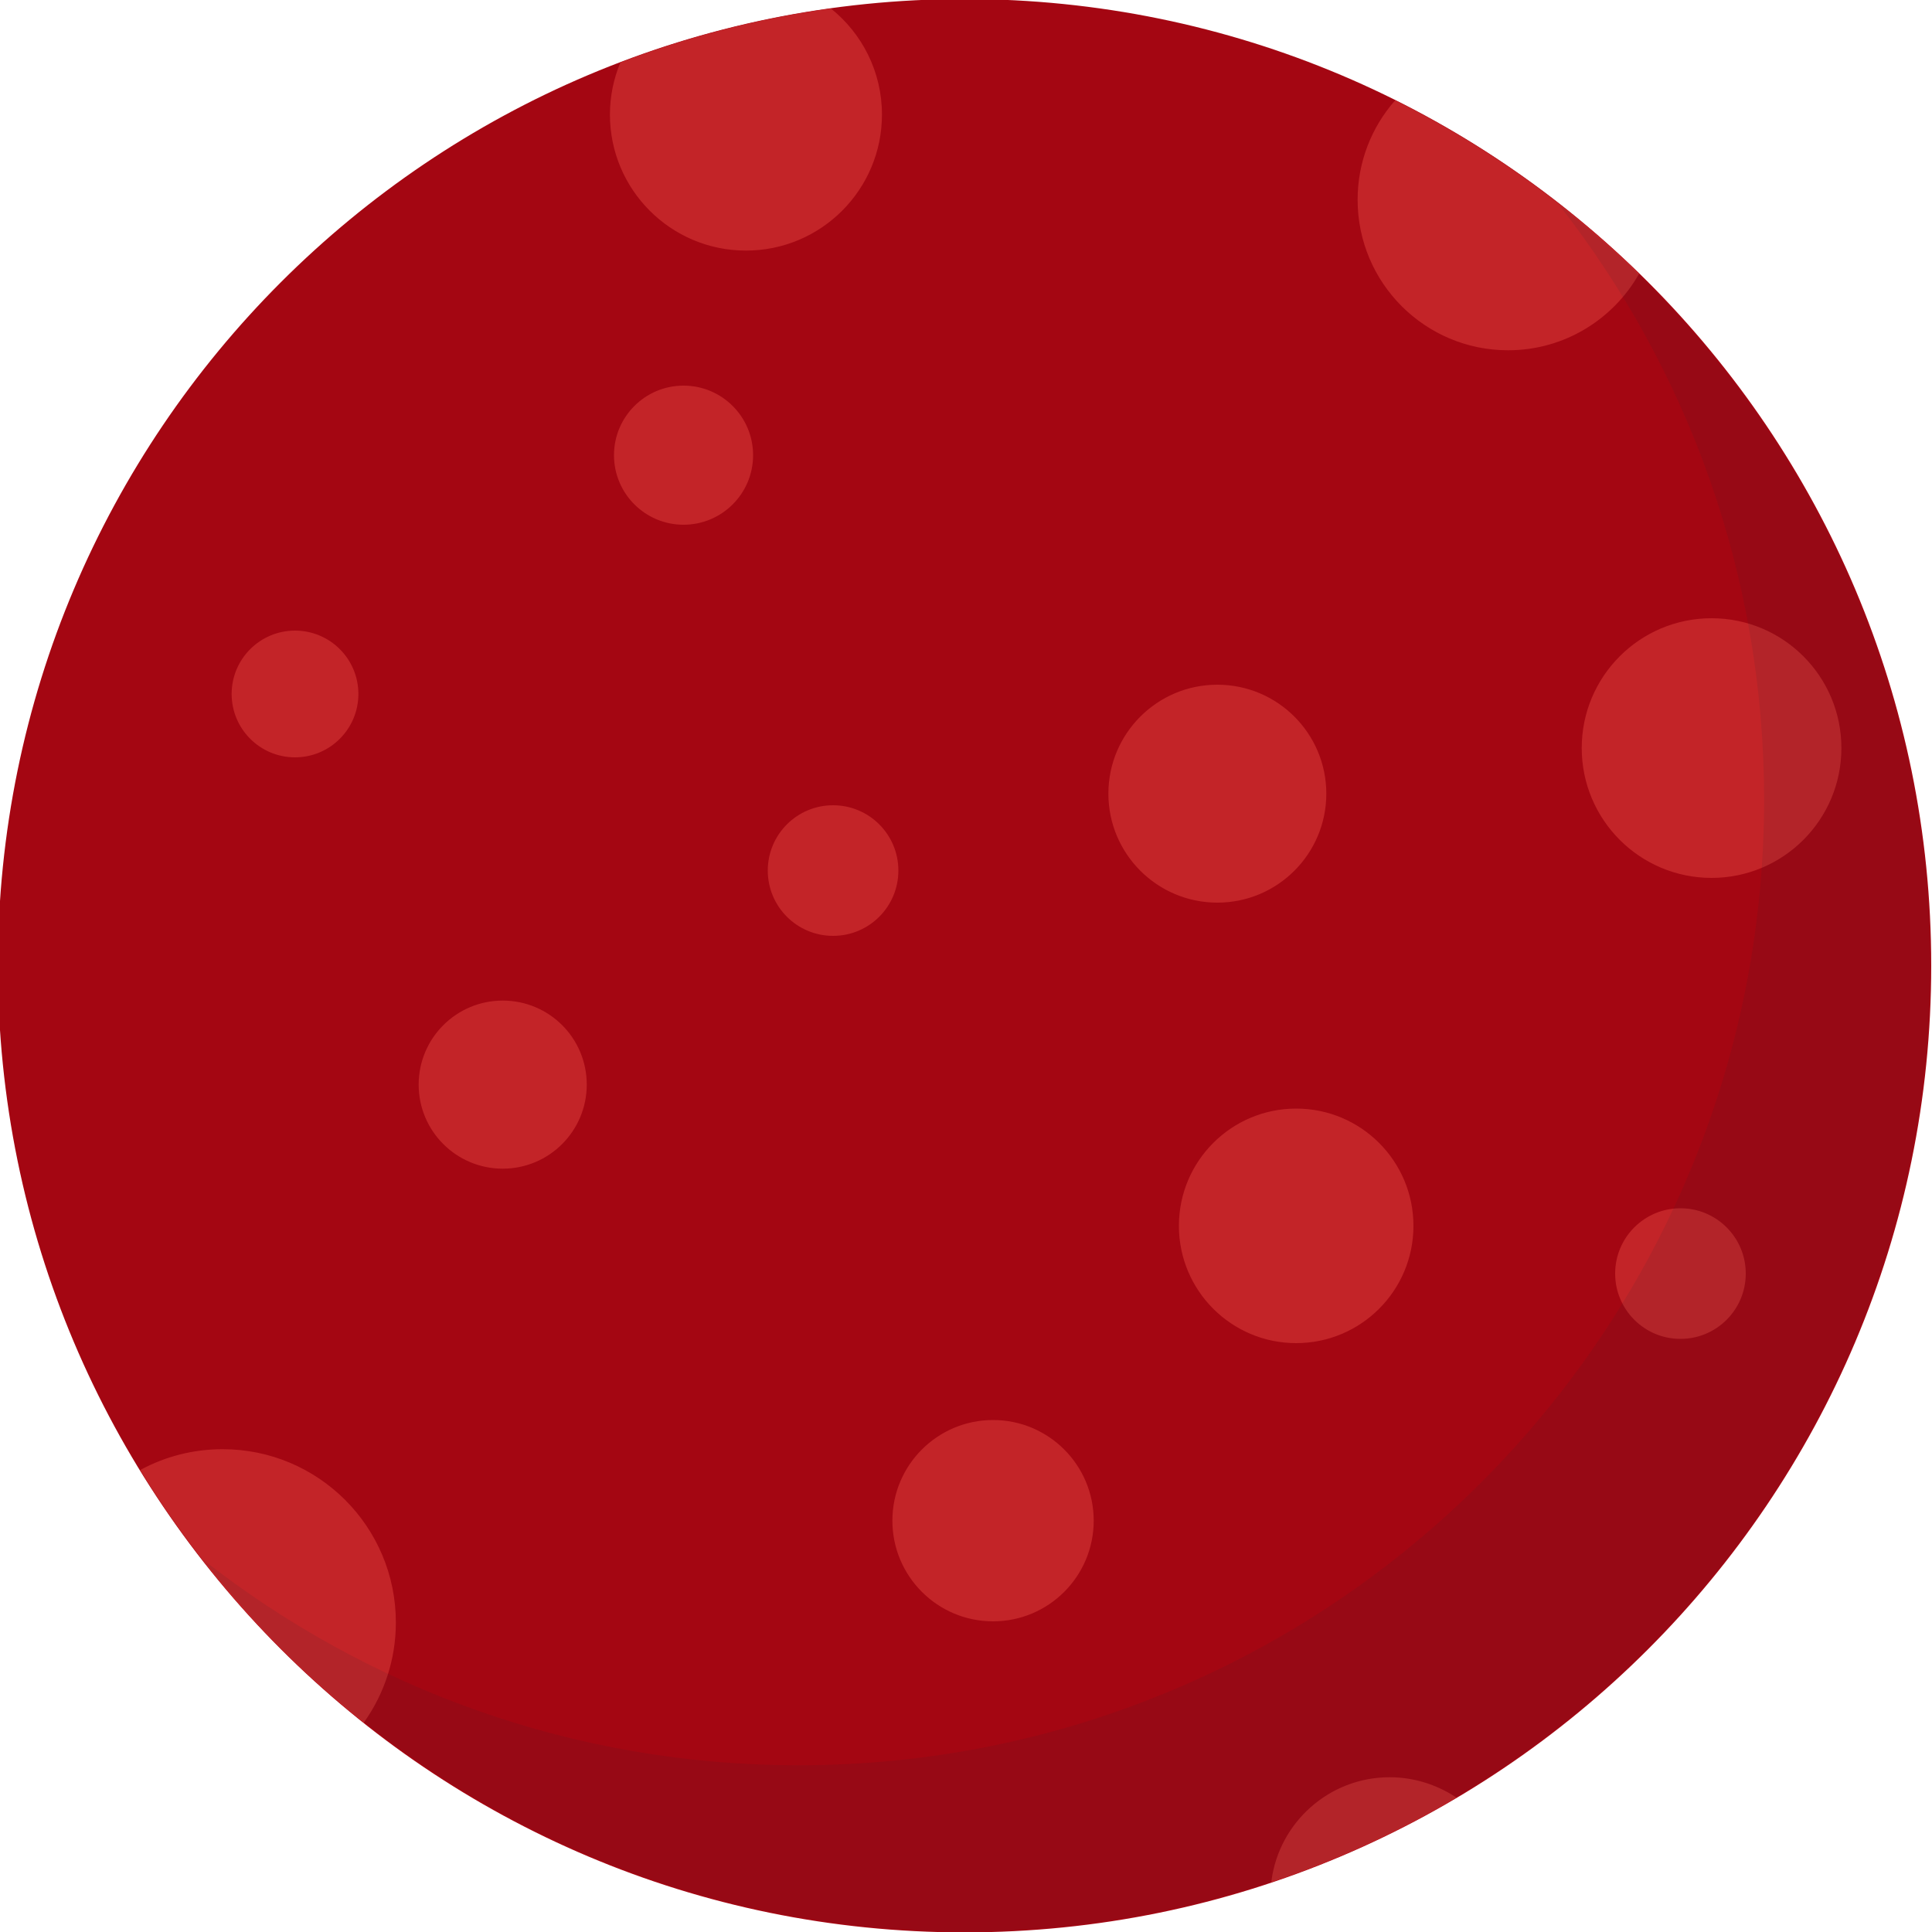
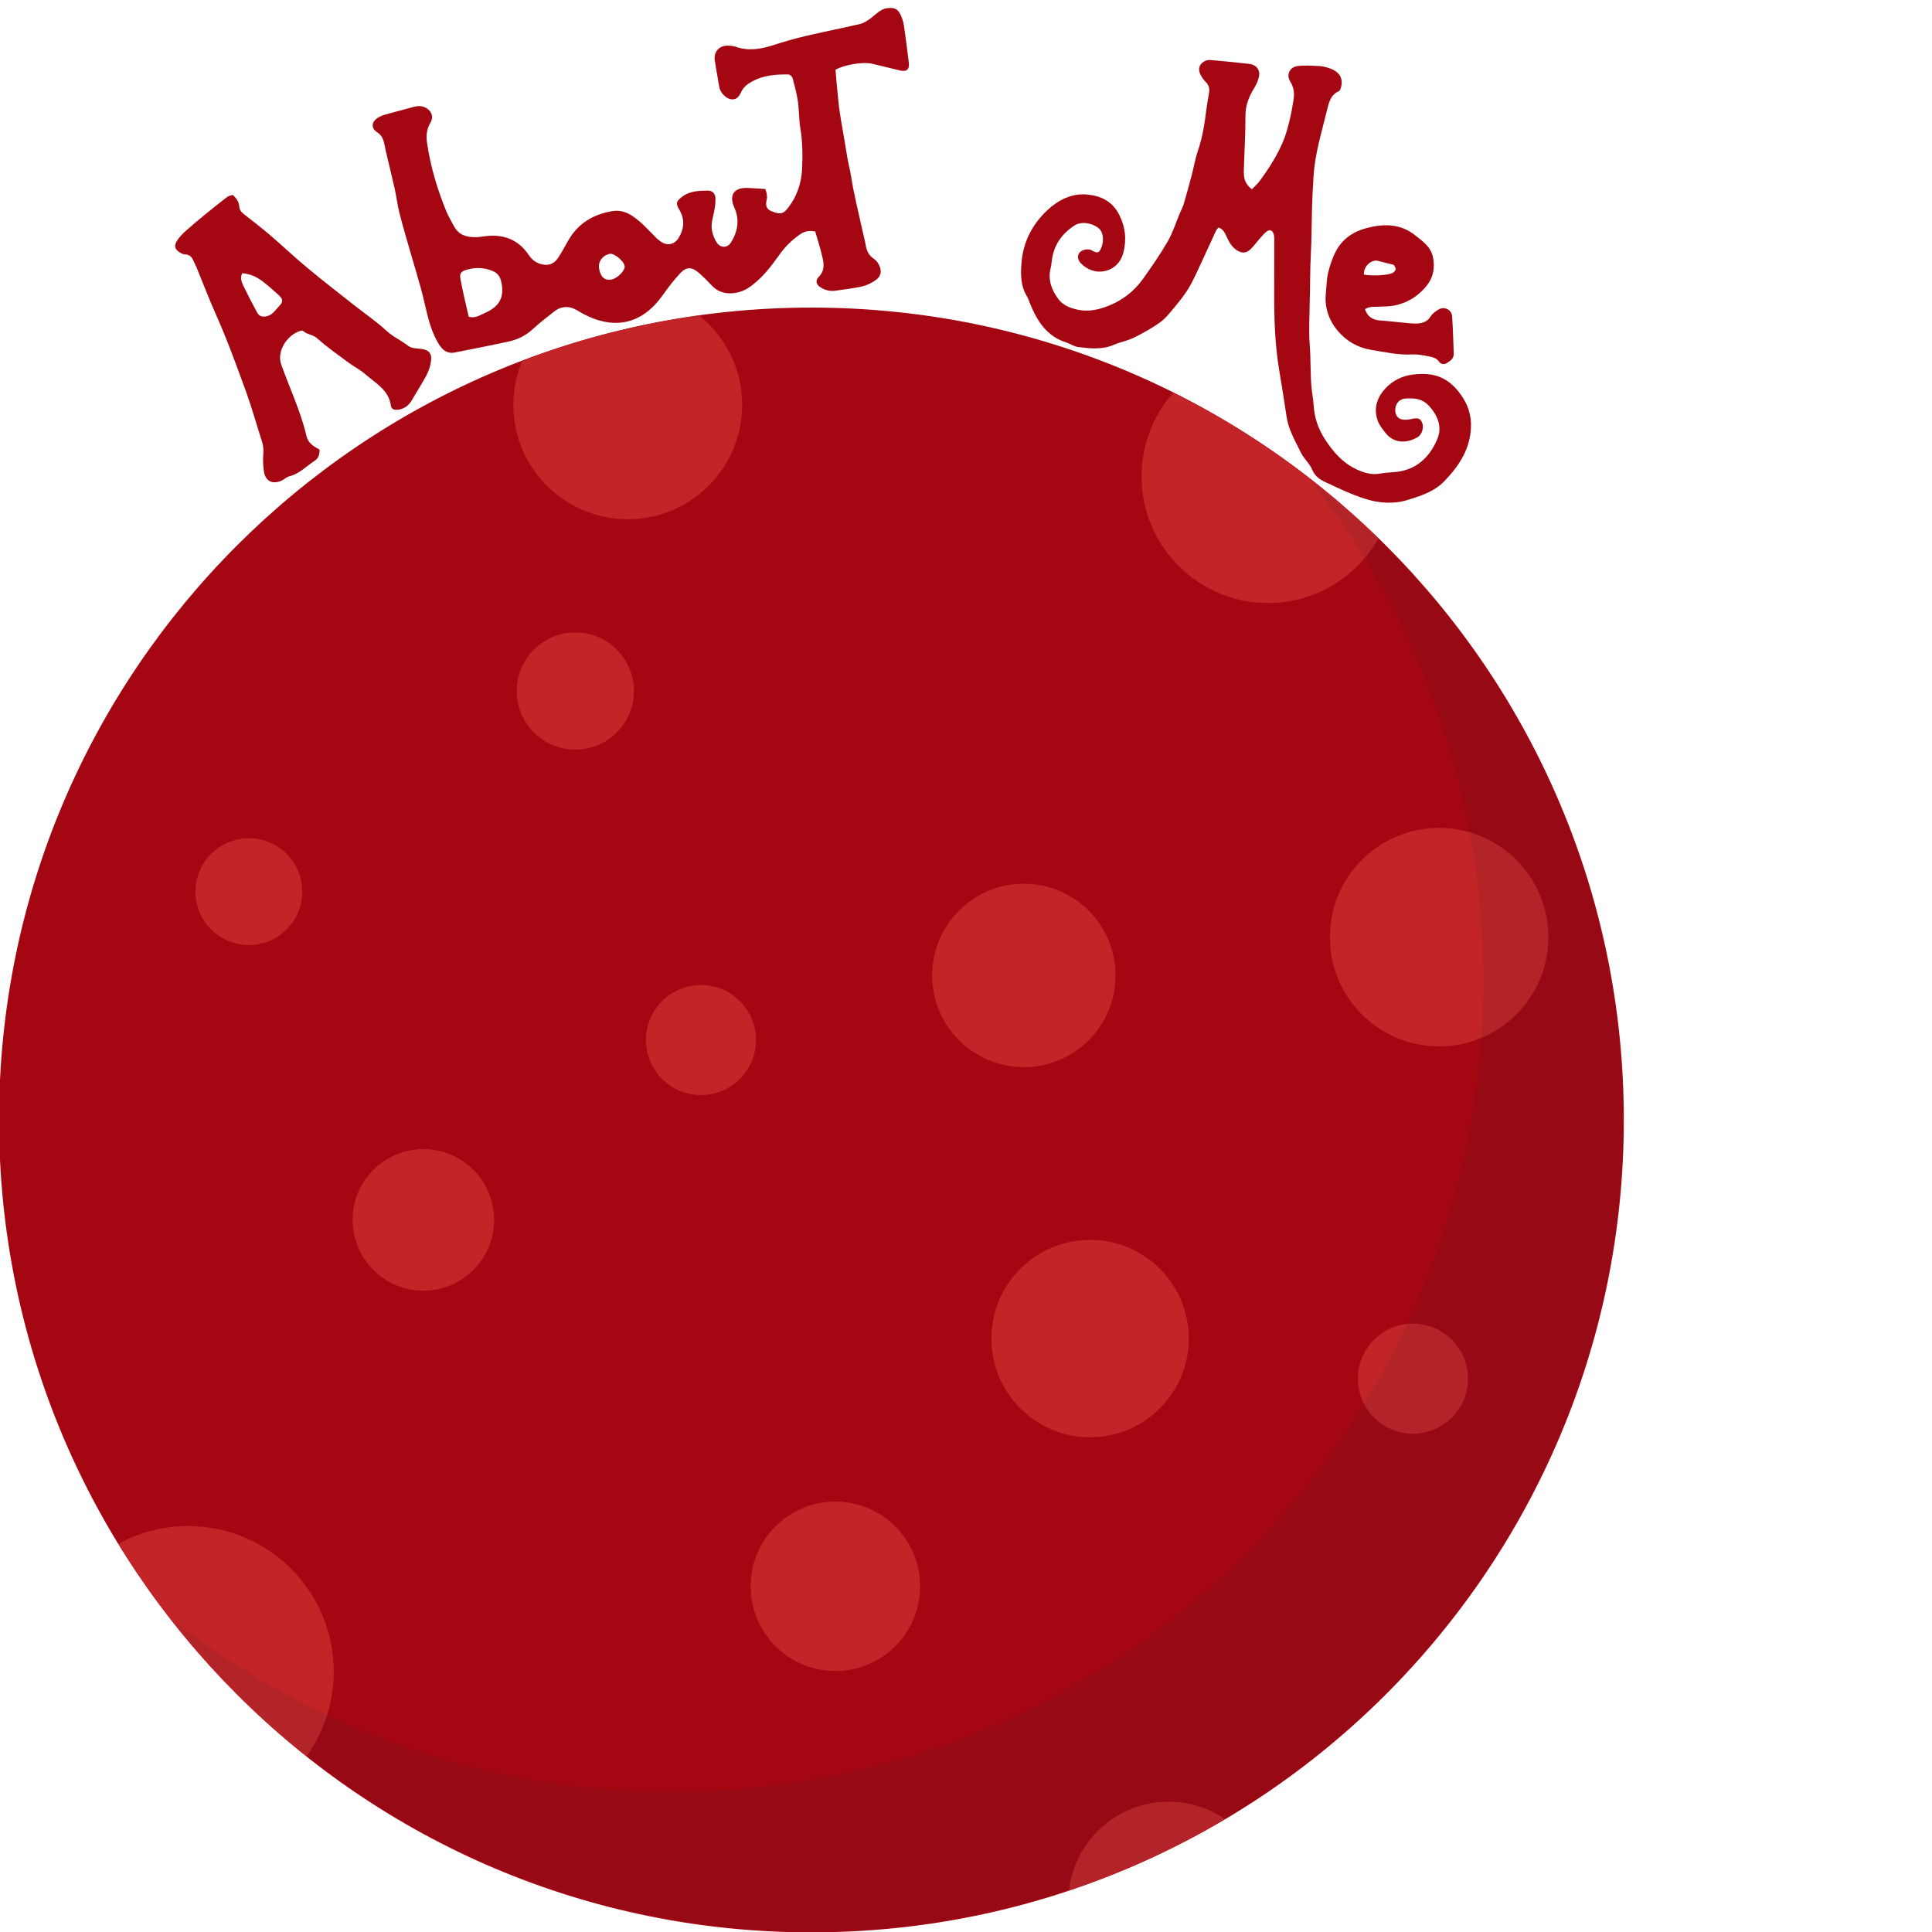
- <svg xmlns="http://www.w3.org/2000/svg" id="planete-rouge" version="1.1" x="0" y="0" width="1000" height="1000" viewBox="0 0 1000 1000" enable-background="new 0 0 1000 1000" xml:space="preserve">
-   <path id="planete-rouge-core" fill="#A40612" stroke="#A40612" stroke-miterlimit="10" d="M999.1 499.8c0 276.1-223.8 499.9-499.9 499.9S-0.6 775.9-0.6 499.8c0-276.1 223.8-499.8 499.9-499.8S999.1 223.8 999.1 499.8z" />
+ <svg xmlns="http://www.w3.org/2000/svg" version="1.1" id="planete-rouge" x="0px" y="0px" width="1000px" height="1000px" viewBox="0 0 1000 1000" enable-background="new 0 0 1000 1000" xml:space="preserve">
+   <path id="planete-rouge-core" fill="#A40612" stroke="#A40612" stroke-miterlimit="10" d="M839.987,579.658  c0,231.989-188.046,420.035-420.035,420.035C187.961,999.693,0,811.647,0,579.658c0-231.99,188.046-419.952,420.036-419.952  C652.027,159.707,839.987,347.751,839.987,579.658z" />
  <g id="planete-rouge-circles">
-     <circle fill="#C32428" stroke="#C32428" stroke-miterlimit="10" cx="152.7" cy="359.2" r="32.3" />
-     <path fill="#C32428" stroke="#C32428" stroke-miterlimit="10" d="M217.2 561.4c0 23.8 19.3 43 43 43 23.8 0 43-19.3 43-43 0-23.8-19.2-43-43-43C236.5 518.4 217.2 537.6 217.2 561.4z" />
-     <path fill="#C32428" stroke="#C32428" stroke-miterlimit="10" d="M565.6 787.1c0-28.5-23.1-51.6-51.6-51.6 -28.5 0-51.6 23.1-51.6 51.6s23.1 51.6 51.6 51.6C542.5 838.7 565.6 815.6 565.6 787.1z" />
-     <path fill="#C32428" stroke="#C32428" stroke-miterlimit="10" d="M316.2 59.3c0 38.6 31.3 69.9 69.9 69.9s69.9-31.3 69.9-69.9c0-22-10.2-41.6-26.1-54.4 -37.6 5.2-73.9 14.6-108.4 27.8C318.1 40.9 316.2 49.9 316.2 59.3z" />
-     <path fill="#C32428" stroke="#C32428" stroke-miterlimit="10" d="M431.2 417.3c-18.4 0-33.3 14.9-33.3 33.3 0 18.4 14.9 33.3 33.3 33.3s33.3-14.9 33.3-33.3C464.5 432.2 449.6 417.3 431.2 417.3z" />
-     <circle fill="#C32428" stroke="#C32428" stroke-miterlimit="10" cx="353.8" cy="235.6" r="35.5" />
-     <path fill="#C32428" stroke="#C32428" stroke-miterlimit="10" d="M188.2 890.9c10.2-14.5 16.2-32.1 16.2-51.1 0-49.3-39.9-89.2-89.2-89.2 -15.2 0-29.5 3.8-42 10.5C103.7 810.8 142.7 854.7 188.2 890.9z" />
-     <circle fill="#C32428" stroke="#C32428" stroke-miterlimit="10" cx="630.1" cy="410.8" r="55.9" />
-     <path fill="#C32428" stroke="#C32428" stroke-miterlimit="10" d="M719.3 920.4c-31.1 0-56.7 23.2-60.7 53.1 33.1-11.1 64.7-25.6 94.3-43.1C743.3 924.2 731.7 920.4 719.3 920.4z" />
-     <path fill="#C32428" stroke="#C32428" stroke-miterlimit="10" d="M903.1 659.2c0-18.4-14.9-33.3-33.3-33.3s-33.3 14.9-33.3 33.3c0 18.4 14.9 33.3 33.3 33.3S903.1 677.6 903.1 659.2z" />
-     <circle fill="#C32428" stroke="#C32428" stroke-miterlimit="10" cx="670.9" cy="634.5" r="60.2" />
-     <circle fill="#C32428" stroke="#C32428" stroke-miterlimit="10" cx="885.9" cy="387.2" r="66.7" />
-     <path fill="#C32428" stroke="#C32428" stroke-miterlimit="10" d="M703.2 103.4c0 42.8 34.7 77.4 77.4 77.4 28.8 0 53.9-15.8 67.2-39.1 -36.8-35.8-79.1-66-125.5-89.2C710.4 66.1 703.2 83.9 703.2 103.4z" />
+     <circle fill="#C32428" stroke="#C32428" stroke-miterlimit="10" cx="128.809" cy="461.521" r="27.14" />
+     <path fill="#C32428" stroke="#C32428" stroke-miterlimit="10" d="M183.004,631.417c0,19.998,16.216,36.131,36.13,36.131   c19.999,0,36.13-16.219,36.13-36.131c0-19.997-16.132-36.129-36.13-36.129C199.221,595.288,183.004,611.42,183.004,631.417z" />
+     <path fill="#C32428" stroke="#C32428" stroke-miterlimit="10" d="M475.744,821.059c0-23.947-19.41-43.355-43.356-43.355   c-23.946,0-43.356,19.408-43.356,43.355c0,23.946,19.41,43.356,43.356,43.356C456.334,864.415,475.744,845.005,475.744,821.059z" />
+     <path fill="#C32428" stroke="#C32428" stroke-miterlimit="10" d="M266.188,209.533c0,32.433,26.299,58.733,58.733,58.733   c32.433,0,58.732-26.3,58.732-58.733c0-18.486-8.57-34.954-21.93-45.709c-31.593,4.369-62.094,12.268-91.082,23.359   C267.785,194.072,266.188,201.634,266.188,209.533z" />
+     <path fill="#C32428" stroke="#C32428" stroke-miterlimit="10" d="M362.815,510.338c-15.461,0-27.98,12.521-27.98,27.98   c0,15.461,12.519,27.979,27.98,27.979c15.46,0,27.98-12.519,27.98-27.979C390.795,522.858,378.276,510.338,362.815,510.338z" />
+     <circle fill="#C32428" stroke="#C32428" stroke-miterlimit="10" cx="297.781" cy="357.667" r="29.828" />
+     <path fill="#C32428" stroke="#C32428" stroke-miterlimit="10" d="M158.637,908.276c8.571-12.184,13.612-26.973,13.612-42.937   c0-41.426-33.526-74.95-74.949-74.95c-12.772,0-24.787,3.193-35.29,8.822C87.637,840.973,120.407,877.858,158.637,908.276z" />
+     <circle fill="#C32428" stroke="#C32428" stroke-miterlimit="10" cx="529.938" cy="504.877" r="46.969" />
+     <path fill="#C32428" stroke="#C32428" stroke-miterlimit="10" d="M604.889,933.062c-26.132,0-47.642,19.492-51.005,44.618   c27.814-9.327,54.366-21.511,79.236-36.215C625.054,936.256,615.307,933.062,604.889,933.062z" />
+     <path fill="#C32428" stroke="#C32428" stroke-miterlimit="10" d="M759.324,713.592c0-15.46-12.52-27.979-27.979-27.979   c-15.461,0-27.981,12.52-27.981,27.979c0,15.461,12.521,27.979,27.981,27.979C746.805,741.571,759.324,729.053,759.324,713.592z" />
+     <circle fill="#C32428" stroke="#C32428" stroke-miterlimit="10" cx="564.221" cy="692.839" r="50.582" />
+     <circle fill="#C32428" stroke="#C32428" stroke-miterlimit="10" cx="744.872" cy="485.048" r="56.045" />
+     <path fill="#C32428" stroke="#C32428" stroke-miterlimit="10" d="M591.361,246.587c0,35.962,29.155,65.035,65.033,65.035   c24.199,0,45.289-13.276,56.464-32.853c-30.919-30.081-66.463-55.456-105.449-74.95   C597.41,215.246,591.361,230.202,591.361,246.587z" />
  </g>
-   <path id="planete-rouge-shadow" opacity="0.1" fill="#22252E" d="M807 106.1c66.4 84.9 106.1 191.6 106.1 307.7 0 276.1-223.8 499.9-499.9 499.9 -116.1 0-222.9-39.7-307.7-106.1 91.5 116.9 233.8 192.1 393.7 192.1 276.1 0 499.9-223.8 499.9-499.9C999.1 339.9 923.9 197.6 807 106.1z" />
+   <path id="planete-rouge-shadow" opacity="0.1" fill="#22252E" enable-background="new    " d="M678.577,248.856  c55.793,71.336,89.15,160.99,89.15,258.542c0,231.989-188.047,420.036-420.037,420.036c-97.552,0-187.289-33.357-258.542-89.151  c76.882,98.226,196.448,161.411,330.803,161.411c231.989,0,420.035-188.046,420.035-420.035  C839.987,445.304,776.802,325.738,678.577,248.856z" />
+   <g id="planete-rouge-about-me-letters">
+     <path id="planete-rouge-about-me-m" fill="#A40612" d="M757.16,205.832c-4.916-7.589-11.012-12.294-20.857-12.292   c-7.544-0.003-13.776,1.958-18.821,7.099c-4.7,4.791-6.795,10.763-4.242,17.45c0.808,2.118,2.354,4.002,3.776,5.833   c4.519,5.835,11.16,5.577,16.68,2.386c2.422-1.4,3.407-5.219,2.391-7.533c-1.069-2.436-2.168-2.651-6.219-1.771   c-1.456,0.313-3.117,0.387-4.53,0.005c-2.324-0.622-3.423-2.915-3.118-5.59c0.297-2.637,2.222-4.932,5.062-5.126   c4.394-0.304,8.639-0.121,12.122,3.554c4.805,5.066,7.178,11.09,4.558,17.373c-3.429,8.22-9.338,14.717-18.705,16.644   c-3.513,0.721-7.198,0.559-10.721,1.236c-4.46,0.862-8.481-0.333-12.343-2.139c-7.295-3.398-12.352-9.27-16.58-15.905   c-3.274-5.142-5.236-10.729-5.634-16.886c-0.251-3.863-1.06-7.69-1.303-11.547c-0.319-5.035-0.294-10.094-0.48-15.138   c-0.146-3.869-0.548-7.736-0.548-11.605c0-6.603,0.247-13.208,0.365-19.805c0.089-4.876,0.111-9.754,0.242-14.63   c0.114-4.134,0.396-8.267,0.505-12.402c0.164-6.211,0.182-12.425,0.37-18.633c0.16-5.051,0.45-10.096,0.757-15.14   c0.718-11.868,4.306-23.171,7.062-34.624c0.876-3.652,1.865-7.627,6.014-9.427c0.475-0.207,0.827-0.974,1.005-1.552   c1.546-5.05-0.544-8.803-6.589-10.587c-1.487-0.438-3.031-0.846-4.565-0.907c-3.724-0.143-7.504-0.448-11.171,0.016   c-4.174,0.527-6.011,4.58-3.769,8.11c1.986,3.122,2.183,6.33,1.612,9.72c-0.622,3.702-1.252,7.417-2.181,11.049   c-0.919,3.617-1.915,7.27-3.399,10.679c-3.161,7.247-7.385,13.912-12.139,20.224c-1.066,1.412-2.438,2.585-3.813,4.02   c-3.39-2.878-4.287-5.097-4.142-10.111c0.262-9.325,0.865-18.647,0.826-27.969c-0.026-5.486,1.878-10.031,4.631-14.5   c1.002-1.622,1.788-3.458,2.272-5.303c0.951-3.609-1.024-6.564-4.745-7.008c-6.697-0.798-13.428-1.421-20.146-2.021   c-2.19-0.196-4.185,0.822-5.326,2.522c-1.14,1.691-0.645,3.817,0.335,5.583c0.689,1.232,1.561,2.405,2.555,3.408   c1.522,1.537,1.95,3.282,1.606,5.334c-0.495,2.942-1.048,5.877-1.414,8.835c-0.888,7.193-1.968,14.318-4.356,21.228   c-1.392,4.016-2.062,8.274-3.15,12.399c-1.346,5.119-2.735,10.229-4.222,15.31c-0.471,1.597-1.334,3.076-1.986,4.622   c-2.05,4.874-3.629,10.015-6.245,14.565c-3.791,6.601-8.177,12.879-12.576,19.106c-4.989,7.064-11.644,12.08-19.863,14.946   c-4.604,1.604-9.285,2.42-14.127,1.375c-3.866-0.838-7.646-2.237-10.035-5.455c-3.488-4.696-5.572-9.971-4.032-16.051   c0.287-1.127,0.422-2.305,0.544-3.459c0.882-8.178,5.039-14.265,11.854-18.672c3.356-2.171,9.025-1.445,12.634,1.635   c2.08,1.771,2.671,5.911,1.346,9.468c-1.213,3.272-2.023,3.556-5.122,1.801c-1.775-1.006-4.872-0.433-6.284,1.159   c-1.264,1.424-1.056,3.835,0.684,5.571c3.549,3.541,8.114,5.061,12.78,3.906c4.521-1.12,7.896-4.497,9.138-9.2   c1.812-6.863,1.201-13.424-2.144-19.952c-3.582-6.997-9.626-9.757-16.631-10.385c-7.83-0.701-14.748,2.782-20.318,7.937   c-7.925,7.335-12.729,16.542-13.587,27.542c-0.467,6.019-0.458,11.926,2.905,17.315c0.671,1.085,1.019,2.382,1.503,3.584   c3.683,9.131,8.696,17.002,18.776,20.21c2.093,0.664,4.034,2.091,6.147,2.347c6.234,0.759,12.5,1.5,18.601-1.185   c3.287-1.449,6.973-2.024,10.168-3.609c4.709-2.33,9.369-4.91,13.632-7.97c2.859-2.049,5.141-4.993,7.415-7.756   c2.711-3.292,5.466-6.628,7.604-10.293c2.637-4.53,4.707-9.401,6.945-14.156c2.362-5.02,4.614-10.091,6.957-15.116   c0.305-0.652,0.86-1.184,1.311-1.78c2.623,0.865,3.408,3.007,4.331,4.976c1.217,2.621,2.59,5.107,5.091,6.732   c2.803,1.825,5.01,1.692,7.36-0.614c1.383-1.351,2.502-2.963,3.788-4.411c1.36-1.533,2.644-3.19,4.225-4.473   c1.702-1.382,3.188-0.794,3.801,1.269c0.254,0.85,0.299,1.785,0.296,2.684c0,9.446-0.018,18.892-0.042,28.338   c-0.031,13.097,0.406,26.16,2.548,39.116c1.324,8.016,2.666,16.034,3.823,24.077c1.003,6.931,4.515,12.84,7.508,18.932   c1.52,3.097,4.47,5.54,5.771,8.684c1.399,3.397,3.975,5.148,6.802,6.471c6.767,3.172,13.572,6.427,20.668,8.688   c7.185,2.293,14.893,2.785,22.181,0.496c6.8-2.135,13.615-4.256,18.965-9.863c6.86-7.195,12.141-14.854,13.363-24.969   C761.957,217.334,760.748,211.379,757.16,205.832z" />
+     <path id="planete-rouge-about-me-bout" fill="#A40612" d="M459.386,4.222c-3.983,0.446-6.182,3.52-9.114,5.54   c-1.556,1.073-3.248,2.218-5.04,2.635c-9.459,2.205-18.999,4.072-28.456,6.294c-5.54,1.302-11.027,2.886-16.442,4.644   c-6.525,2.119-12.99,3.209-19.686,0.832c-1.194-0.424-2.551-0.5-3.837-0.535c-4.441-0.123-7.415,3.076-6.861,7.43   c0.36,2.833,0.925,5.64,1.399,8.454c0.324,1.921,0.569,3.861,0.997,5.757c0.688,3.052,3.676,5.946,6.321,6.148   c3.1,0.238,4.094-2.015,5.241-4.319c0.66-1.329,1.794-2.585,3.017-3.448c6.34-4.457,13.646-5.266,21.118-5.107   c0.754,0.017,1.944,1.006,2.15,1.758c1.085,3.974,2.184,7.976,2.771,12.044c0.686,4.714,0.532,9.558,1.318,14.25   c1.143,6.836,1.179,13.686,0.9,20.536c-0.317,7.831-2.812,14.983-7.834,21.123c-2.136,2.611-4.09,2.793-8.379,0.889   c-2.013-0.894-2.878-2.553-2.185-5.496c0.486-2.065,0.131-3.802-0.694-5.829c-3.301-0.201-6.272-0.437-9.249-0.552   c-6.994-0.269-9.61,3.838-6.771,10.103c2.836,6.259,1.859,12.403-1.7,18.09c-1.939,3.096-5.576,2.992-7.522-0.108   c-0.942-1.506-1.603-3.248-2.098-4.964c-1.011-3.501-0.012-6.887,0.756-10.316c0.558-2.474,0.92-5.078,0.794-7.596   c-0.118-2.422-1.664-3.872-4.105-3.825c-4.631,0.092-9.348,0.192-13.288,3.309c-2.922,2.313-3.244,3.267-1.317,6.53   c3.05,5.164,2.535,10.127-0.556,15.001c-1.689,2.662-4.996,3.707-7.802,2.261c-1.567-0.807-3-2.017-4.238-3.292   c-3.69-3.801-7.263-7.711-11.702-10.699c-3.157-2.125-6.63-3.105-10.341-2.491c-9.938,1.645-17.862,6.402-22.919,15.394   c-1.708,3.035-3.371,6.115-5.314,9.002c-2.002,2.978-4.879,4.002-8.484,3.084c-2.809-0.716-4.865-2.281-6.445-4.632   c-5.489-8.17-13.245-11.108-22.812-9.849c-1.544,0.202-3.096,0.474-4.648,0.494c-4.774,0.061-8.893-1.027-11.396-5.778   c-1.31-2.485-2.77-4.826-3.861-7.482c-4.724-11.5-8.258-23.276-10.037-35.602c-0.547-3.789-0.181-7.165,1.795-10.446   c0.544-0.902,0.907-2.144,0.801-3.17c-0.392-3.764-4.659-6.195-8.814-5.118c-5.141,1.335-10.277,2.696-15.39,4.134   c-1.348,0.377-2.713,0.911-3.882,1.663c-3.273,2.103-3.593,5.42-0.364,7.462c2.825,1.788,3.391,4.351,3.994,7.124   c0.163,0.751,0.246,1.519,0.423,2.266c1.575,6.666,3.226,13.314,4.719,19.999c0.931,4.176,1.41,8.458,2.468,12.595   c1.801,7.02,3.878,13.969,5.878,20.938c1.674,5.847,3.482,11.658,5.084,17.526c1.249,4.575,2.273,9.213,3.395,13.822   c1.236,5.093,2.881,10.057,5.5,14.602c1.477,2.56,3.377,5.024,6.698,5.305c1.337,0.111,2.733-0.294,4.083-0.564   c8.693-1.744,17.406-3.402,26.062-5.316c4.578-1.013,8.683-3.08,12.233-6.335c3.524-3.231,7.318-6.181,11.087-9.133   c3.808-2.984,7.991-3.011,11.988-0.584c5.041,3.065,10.243,5.41,16.169,6.194c5.31,0.703,10.347-0.07,15.06-2.372   c5.812-2.839,10.053-7.494,13.755-12.743c2.456-3.488,5.12-6.862,8.001-10.004c3.495-3.809,6.216-3.807,10.196-0.296   c2.309,2.036,4.5,4.223,6.597,6.478c5.163,5.554,13.601,4.529,18.897,1.006c6.896-4.583,11.751-11.219,16.506-17.818   c2.862-3.97,6.313-7.179,10.284-9.922c2.5-1.728,5.194-1.905,7.694-1.374c1.176,4.074,2.361,7.746,3.283,11.487   c1.017,4.117,2.226,8.212-1.429,11.971c-1.922,1.977-1.368,4.047,0.99,5.506c2.365,1.467,4.982,2.094,7.807,1.648   c4.486-0.707,9.043-1.126,13.452-2.149c2.571-0.598,5.168-1.811,7.295-3.372c1.944-1.419,3.138-3.559,2.17-6.46   c-0.667-1.991-1.724-3.494-3.324-4.574c-2.45-1.662-3.558-3.951-4.07-6.756c-0.507-2.805-1.236-5.565-1.84-8.354   c-1.951-8.981-4.267-17.909-5.676-26.977c-0.627-4.052-1.732-7.977-2.341-12.018c-1.052-7.034-2.441-14.018-3.522-21.048   c-0.632-4.089-0.985-8.224-1.396-12.343c-0.352-3.455-0.615-6.922-0.899-10.279c4.521-2.624,14.237-4.225,19-3.118   c4.795,1.112,9.542,2.396,14.344,3.474c3.646,0.821,5.06-0.571,4.577-4.294c-0.825-6.403-1.573-12.818-2.551-19.198   c-0.308-2.005-1.011-4.037-1.952-5.837C464.401,4.357,462.515,3.875,459.386,4.222z M310.075,138.92   c-0.599-3.477,1.839-6.798,5.528-7.525c2.327-0.457,7.434,3.779,7.724,6.405c0.254,2.33-3.992,6.523-7.011,6.921   C312.812,145.183,310.84,143.351,310.075,138.92z M242.614,163.963c-0.817-3.522-1.685-7.125-2.484-10.744   c-0.636-2.875-1.228-5.764-1.768-8.659c-0.521-2.791,0.03-3.903,2.515-4.721c4.834-1.594,9.652-1.532,14.363,0.536   c2.143,0.939,3.448,2.531,4.045,4.859c2.074,8.086-0.435,13.33-8.276,16.749C248.476,163.085,246.067,164.895,242.614,163.963z" />
+     <path id="planete-rouge-about-me-e" fill="#A40612" d="M709.162,180.979c7.226,1.208,14.45,2.874,21.91,2.471   c2.803-0.149,5.673,0.496,8.471,1.013c2.003,0.373,4.024,0.837,5.339,2.792c0.934,1.388,2.748,1.421,3.877,0.733   c1.802-1.099,3.823-2.346,3.7-5.03c-0.282-6.442-0.378-12.898-0.861-19.325c-0.235-3.183-3.784-5.094-6.625-3.635   c-1.762,0.901-3.545,2.288-4.585,3.927c-1.434,2.256-3.396,3.101-5.719,3.428c-1.528,0.214-3.12,0.139-4.66,0.003   c-5.261-0.462-10.515-1.112-15.779-1.491c-3.915-0.281-6.462-2.07-7.718-5.855c2.334-1.488,4.825-1.149,7.239-1.271   c2.695-0.131,5.445-0.079,8.069-0.619c6.511-1.336,11.938-4.619,16.244-9.761c3.752-4.472,4.772-9.508,3.663-15.133   c-1.077-5.493-5.442-8.403-9.325-11.499c-7.432-5.922-16.023-6.016-24.75-3.764c-6.867,1.774-12.647,5.459-16.062,11.828   c-1.868,3.49-3.175,7.378-4.113,11.239c-0.848,3.48-0.857,7.166-1.218,10.761c-0.765,7.495,1.637,14.163,6.374,19.689   C696.899,176.468,702.698,179.897,709.162,180.979z M722.356,139.475c-0.097,0.746-1.117,1.663-1.929,1.973   c-3.089,1.176-10.651,1.418-14.485,0.678c-0.184-3.604,2.741-7.26,6.663-7.248l8.482,2.119   C721.753,137.228,722.459,138.683,722.356,139.475z" />
+     <path id="planete-rouge-about-me-a" fill="#A40612" d="M217.583,180.552c-2.15-0.197-4.722-0.322-6.286-1.535   c-3.642-2.825-7.87-4.669-11.334-7.872c-5.197-4.802-11.121-8.809-16.693-13.209c-8.085-6.384-16.243-12.684-24.161-19.27   c-6.616-5.501-12.873-11.435-19.411-17.034c-4.289-3.675-8.766-7.135-13.228-10.6c-1.405-1.09-2.497-2.251-2.624-4.085   c-0.175-2.487-1.448-4.341-3.364-6.051c-0.972,0.328-2.1,0.434-2.861,1.017c-3.907,2.99-7.753,6.063-11.559,9.183   c-3.395,2.783-6.776,5.592-10.037,8.53c-1.609,1.451-3.17,3.069-4.331,4.879c-1.842,2.864-1.233,4.674,1.747,6.379   c0.66,0.379,1.439,0.79,2.161,0.783c2.49-0.029,3.749,1.383,4.599,3.471c0.44,1.078,1.042,2.088,1.487,3.165   c3.347,8.137,6.473,16.374,10.05,24.407c5.845,13.121,10.746,26.6,15.635,40.079c3.042,8.384,5.412,17.007,8.154,25.502   c0.727,2.256,0.995,4.438,0.755,6.845c-0.277,2.805-0.052,5.696,0.267,8.516c0.617,5.419,4.643,7.44,9.555,4.924   c1.263-0.646,2.387-1.737,3.711-2.063c5.241-1.287,8.775-5.281,13.082-8.028c1.779-1.13,2.659-3.132,2.484-5.795   c-3.098-1.647-5.879-3.276-6.759-7.048c-2.978-12.774-8.673-24.61-13.037-36.903c-0.458-1.287-0.692-2.752-0.615-4.11   c0.324-5.844,4.86-11.598,10.363-13.324c0.469-0.146,1.234-0.311,1.476-0.075c2.027,1.986,5.015,1.823,7.247,3.81   c5.105,4.542,10.737,8.497,16.237,12.584c2.908,2.156,6.235,3.804,8.94,6.183c5.233,4.601,11.976,8.031,13.078,16.114   c0.262,1.925,1.871,2.452,3.951,2.118c3.168-0.505,5.39-2.241,6.976-5.002c2.502-4.345,5.26-8.553,7.605-12.98   c1.119-2.118,1.837-4.552,2.219-6.926C223.741,182.844,221.881,180.951,217.583,180.552z M137.771,163.747   c-2.134,0.382-3.651-0.1-4.592-1.835c-2.518-4.638-4.965-9.319-7.262-14.069c-0.931-1.924-1.638-4.055-0.565-6.423   c4.132,0.304,7.603,1.913,10.682,4.291c2.857,2.207,5.573,4.609,8.233,7.054c2.262,2.078,2.435,3.36,0.276,5.585   C142.555,160.396,141.118,163.149,137.771,163.747z" />
+   </g>
</svg>
